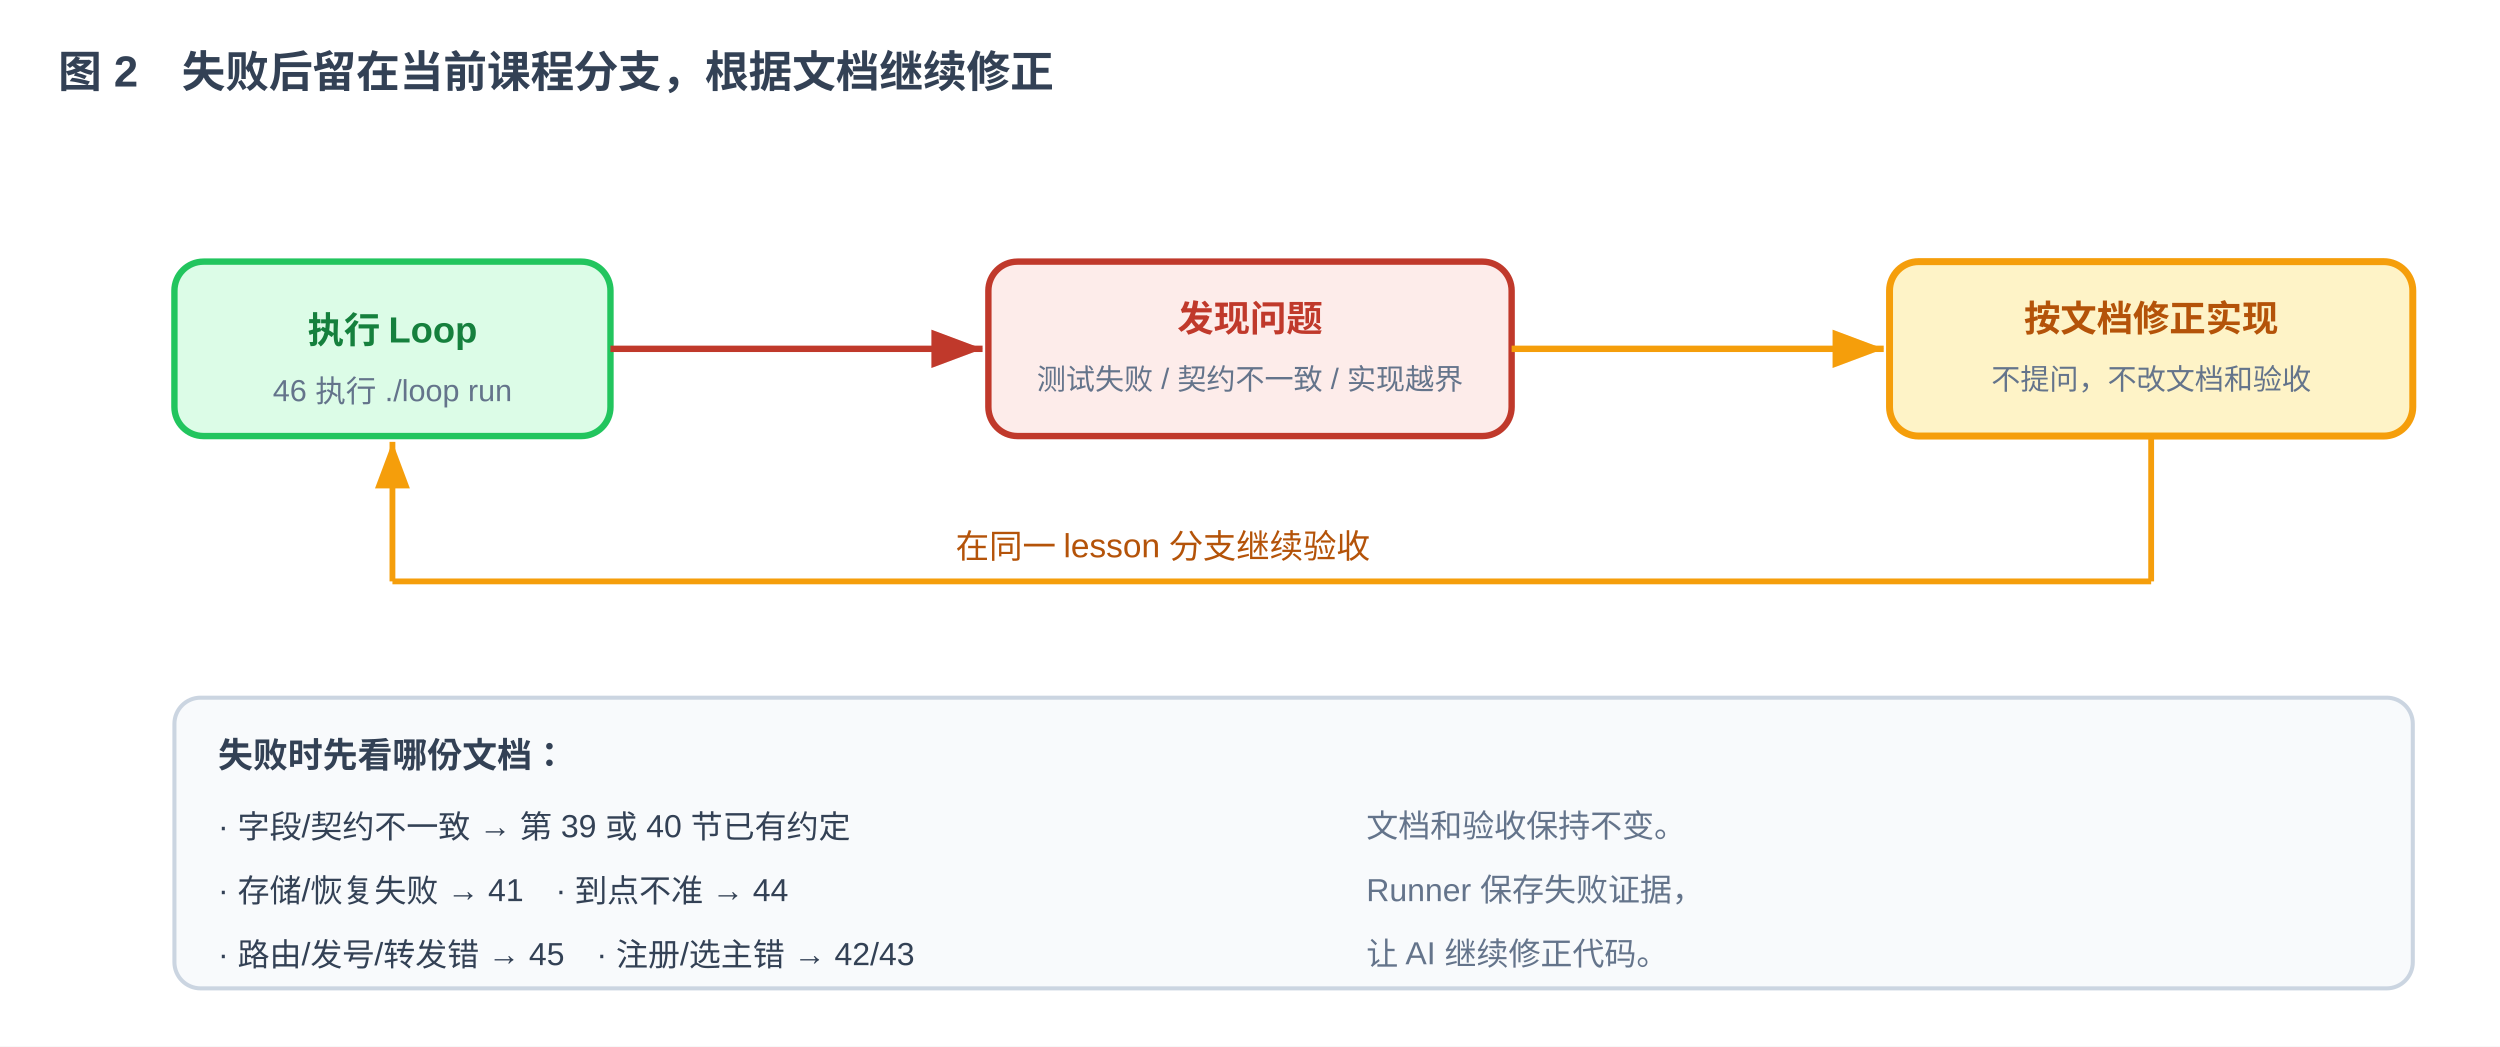
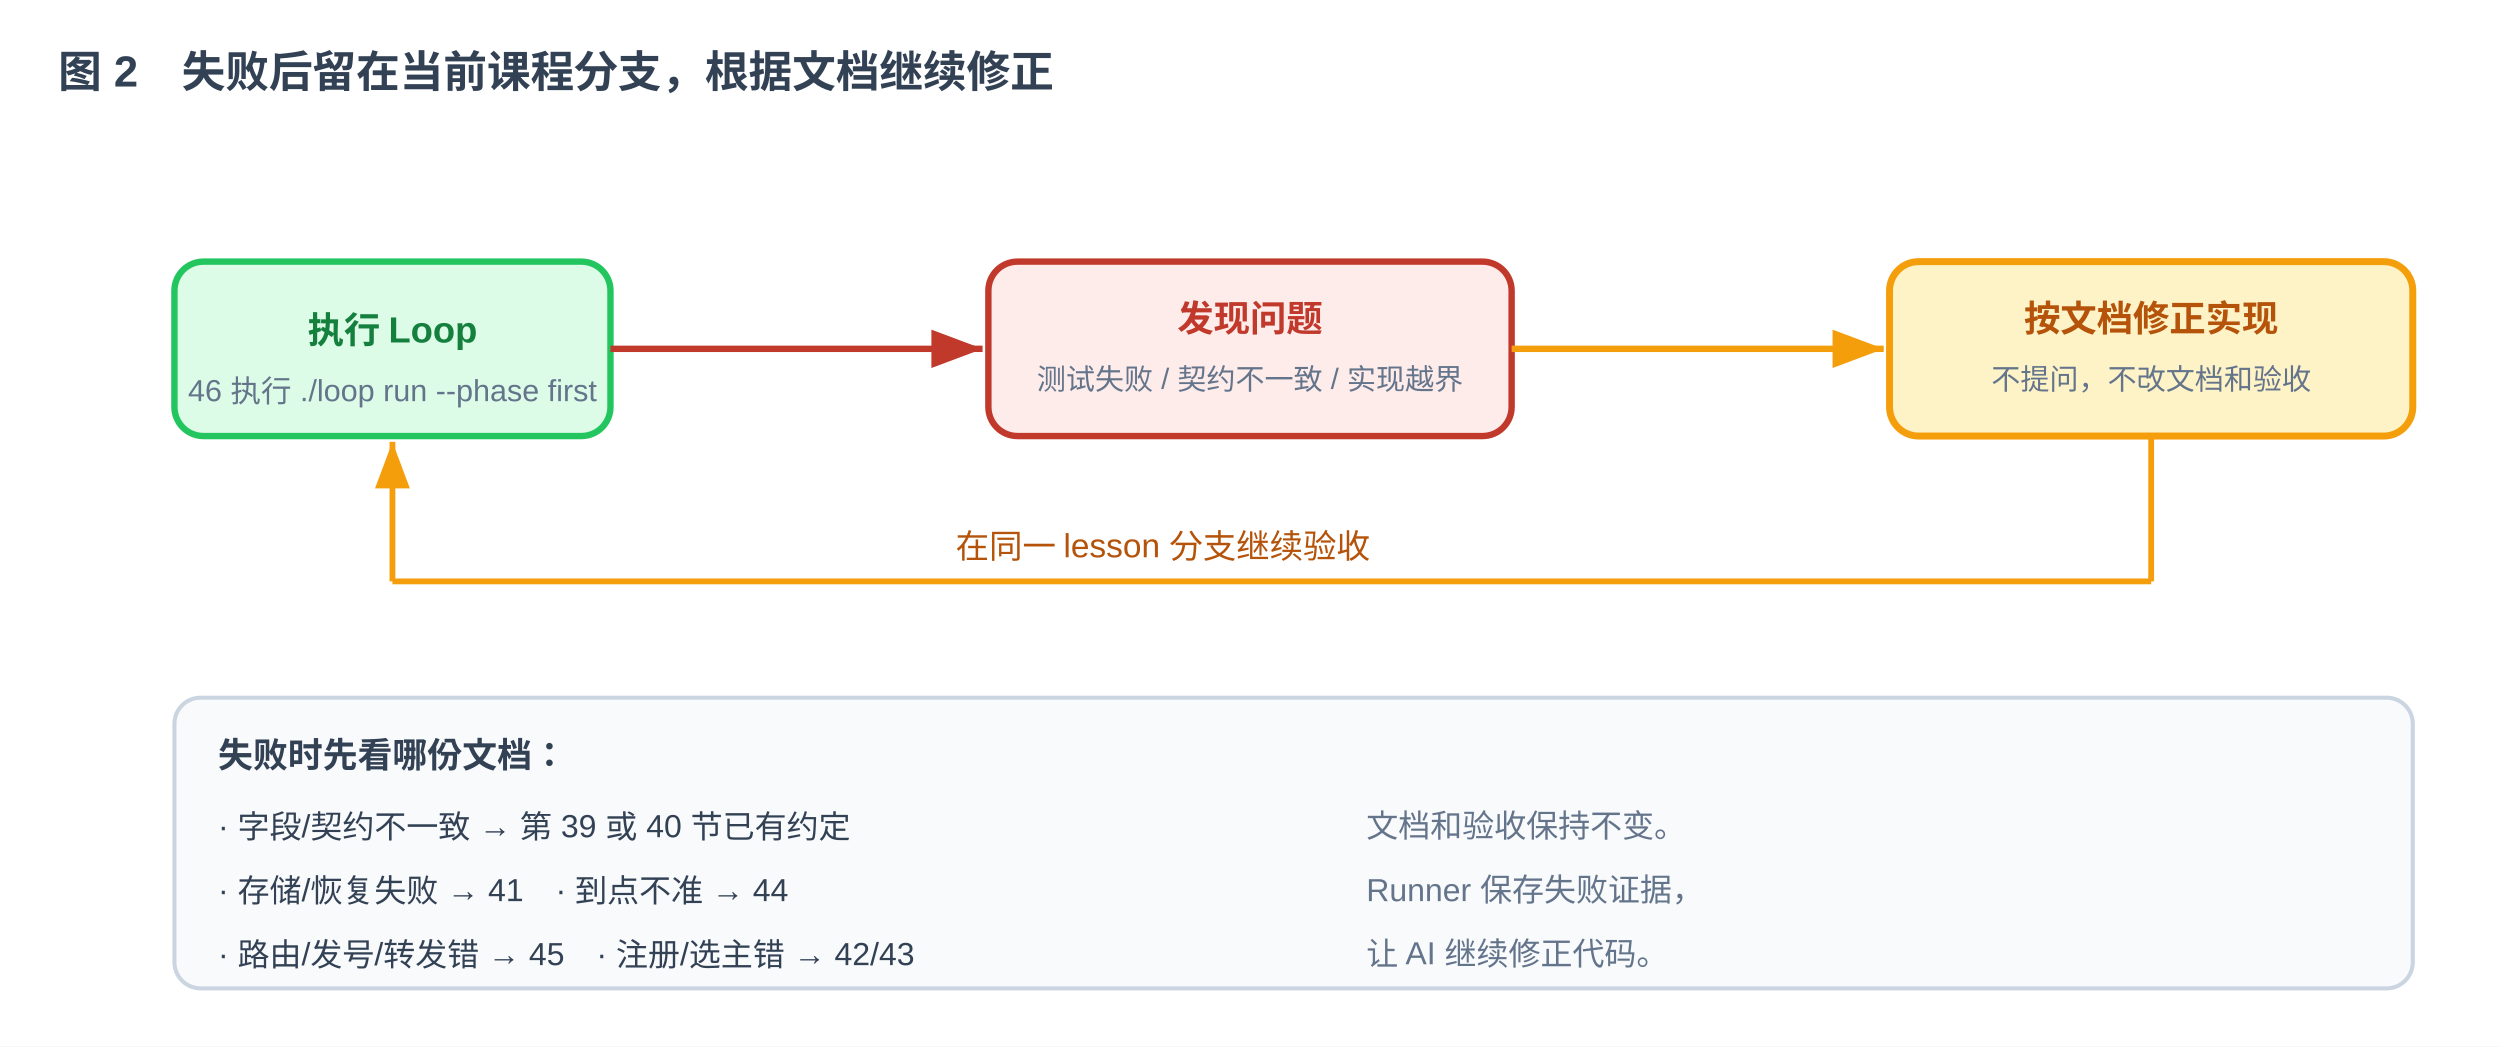
<svg xmlns="http://www.w3.org/2000/svg" viewBox="0 0 860 360">
  <rect width="860" height="360" fill="#ffffff" />
  <defs>
    <marker id="d2-amber" markerWidth="10" markerHeight="10" refX="8" refY="3" orient="auto">
      <path d="M0,0 L8,3 L0,6 Z" fill="#f59e0b" />
    </marker>
    <marker id="d2-red" markerWidth="10" markerHeight="10" refX="8" refY="3" orient="auto">
      <path d="M0,0 L8,3 L0,6 Z" fill="#c0392b" />
    </marker>
  </defs>
  <text x="20" y="30" font-family="Arial, sans-serif" font-size="15" font-weight="bold" fill="#334155">图 2　失败后留在当前课程分支，根据文档继续修正</text>
  <rect x="60" y="90" width="150" height="60" rx="10" fill="#dcfce7" stroke="#22c55e" stroke-width="2.2" />
  <text x="135" y="118" font-family="Arial, sans-serif" font-size="12.5" font-weight="bold" fill="#15803d" text-anchor="middle">执行 Loop</text>
-   <text x="135" y="138" font-family="Arial, sans-serif" font-size="10.5" fill="#64748b" text-anchor="middle">46 执行 ./loop run</text>
+   <text x="135" y="138" font-family="Arial, sans-serif" font-size="10.5" fill="#64748b" text-anchor="middle">46 执行 ./loop run --phase first</text>
  <rect x="340" y="90" width="180" height="60" rx="10" fill="#fdecea" stroke="#c0392b" stroke-width="2.2" />
  <text x="430" y="114" font-family="Arial, sans-serif" font-size="12.5" font-weight="bold" fill="#c0392b" text-anchor="middle">发现问题</text>
  <text x="430" y="134" font-family="Arial, sans-serif" font-size="10" fill="#64748b" text-anchor="middle">测试失败 / 契约不一致 / 实现越界</text>
  <rect x="650" y="90" width="180" height="60" rx="10" fill="#fef3c7" stroke="#f59e0b" stroke-width="2.4" />
  <text x="740" y="114" font-family="Arial, sans-serif" font-size="12.5" font-weight="bold" fill="#b45309" text-anchor="middle">按文档修正实现</text>
  <text x="740" y="134" font-family="Arial, sans-serif" font-size="10" fill="#64748b" text-anchor="middle">不提问，不改文档和验收</text>
  <line x1="210" y1="120" x2="338" y2="120" stroke="#c0392b" stroke-width="2.2" marker-end="url(#d2-red)" />
  <line x1="520" y1="120" x2="648" y2="120" stroke="#f59e0b" stroke-width="2.2" marker-end="url(#d2-amber)" />
  <line x1="740" y1="150" x2="740" y2="200" stroke="#f59e0b" stroke-width="2" />
  <line x1="740" y1="200" x2="135" y2="200" stroke="#f59e0b" stroke-width="2" />
  <line x1="135" y1="200" x2="135" y2="152" stroke="#f59e0b" stroke-width="2" marker-end="url(#d2-amber)" />
  <text x="400" y="192" font-family="Arial, sans-serif" font-size="11.5" fill="#b45309" text-anchor="middle">在同一 lesson 分支继续验收</text>
  <rect x="60" y="240" width="770" height="100" rx="9" fill="#f8fafc" stroke="#cbd5e1" stroke-width="1.4" />
  <text x="75" y="264" font-family="Arial, sans-serif" font-size="12" font-weight="bold" fill="#334155">失败时先看哪份文档：</text>
  <g font-family="Arial, sans-serif" font-size="11" fill="#334155">
    <text x="75" y="288">· 字段/契约不一致 → 第 39 或 40 节已有约定</text>
    <text x="75" y="310">· 存储/恢复失败 → 41　· 到点不准 → 44</text>
    <text x="75" y="332">· 路由/发号/转发错 → 45　· 注册/选主错 → 42/43</text>
    <text x="470" y="288" fill="#64748b">文档和验收保持不变。</text>
    <text x="470" y="310" fill="#64748b">Runner 保存失败证据，</text>
    <text x="470" y="332" fill="#64748b">让 AI 继续修正代码。</text>
  </g>
</svg>
